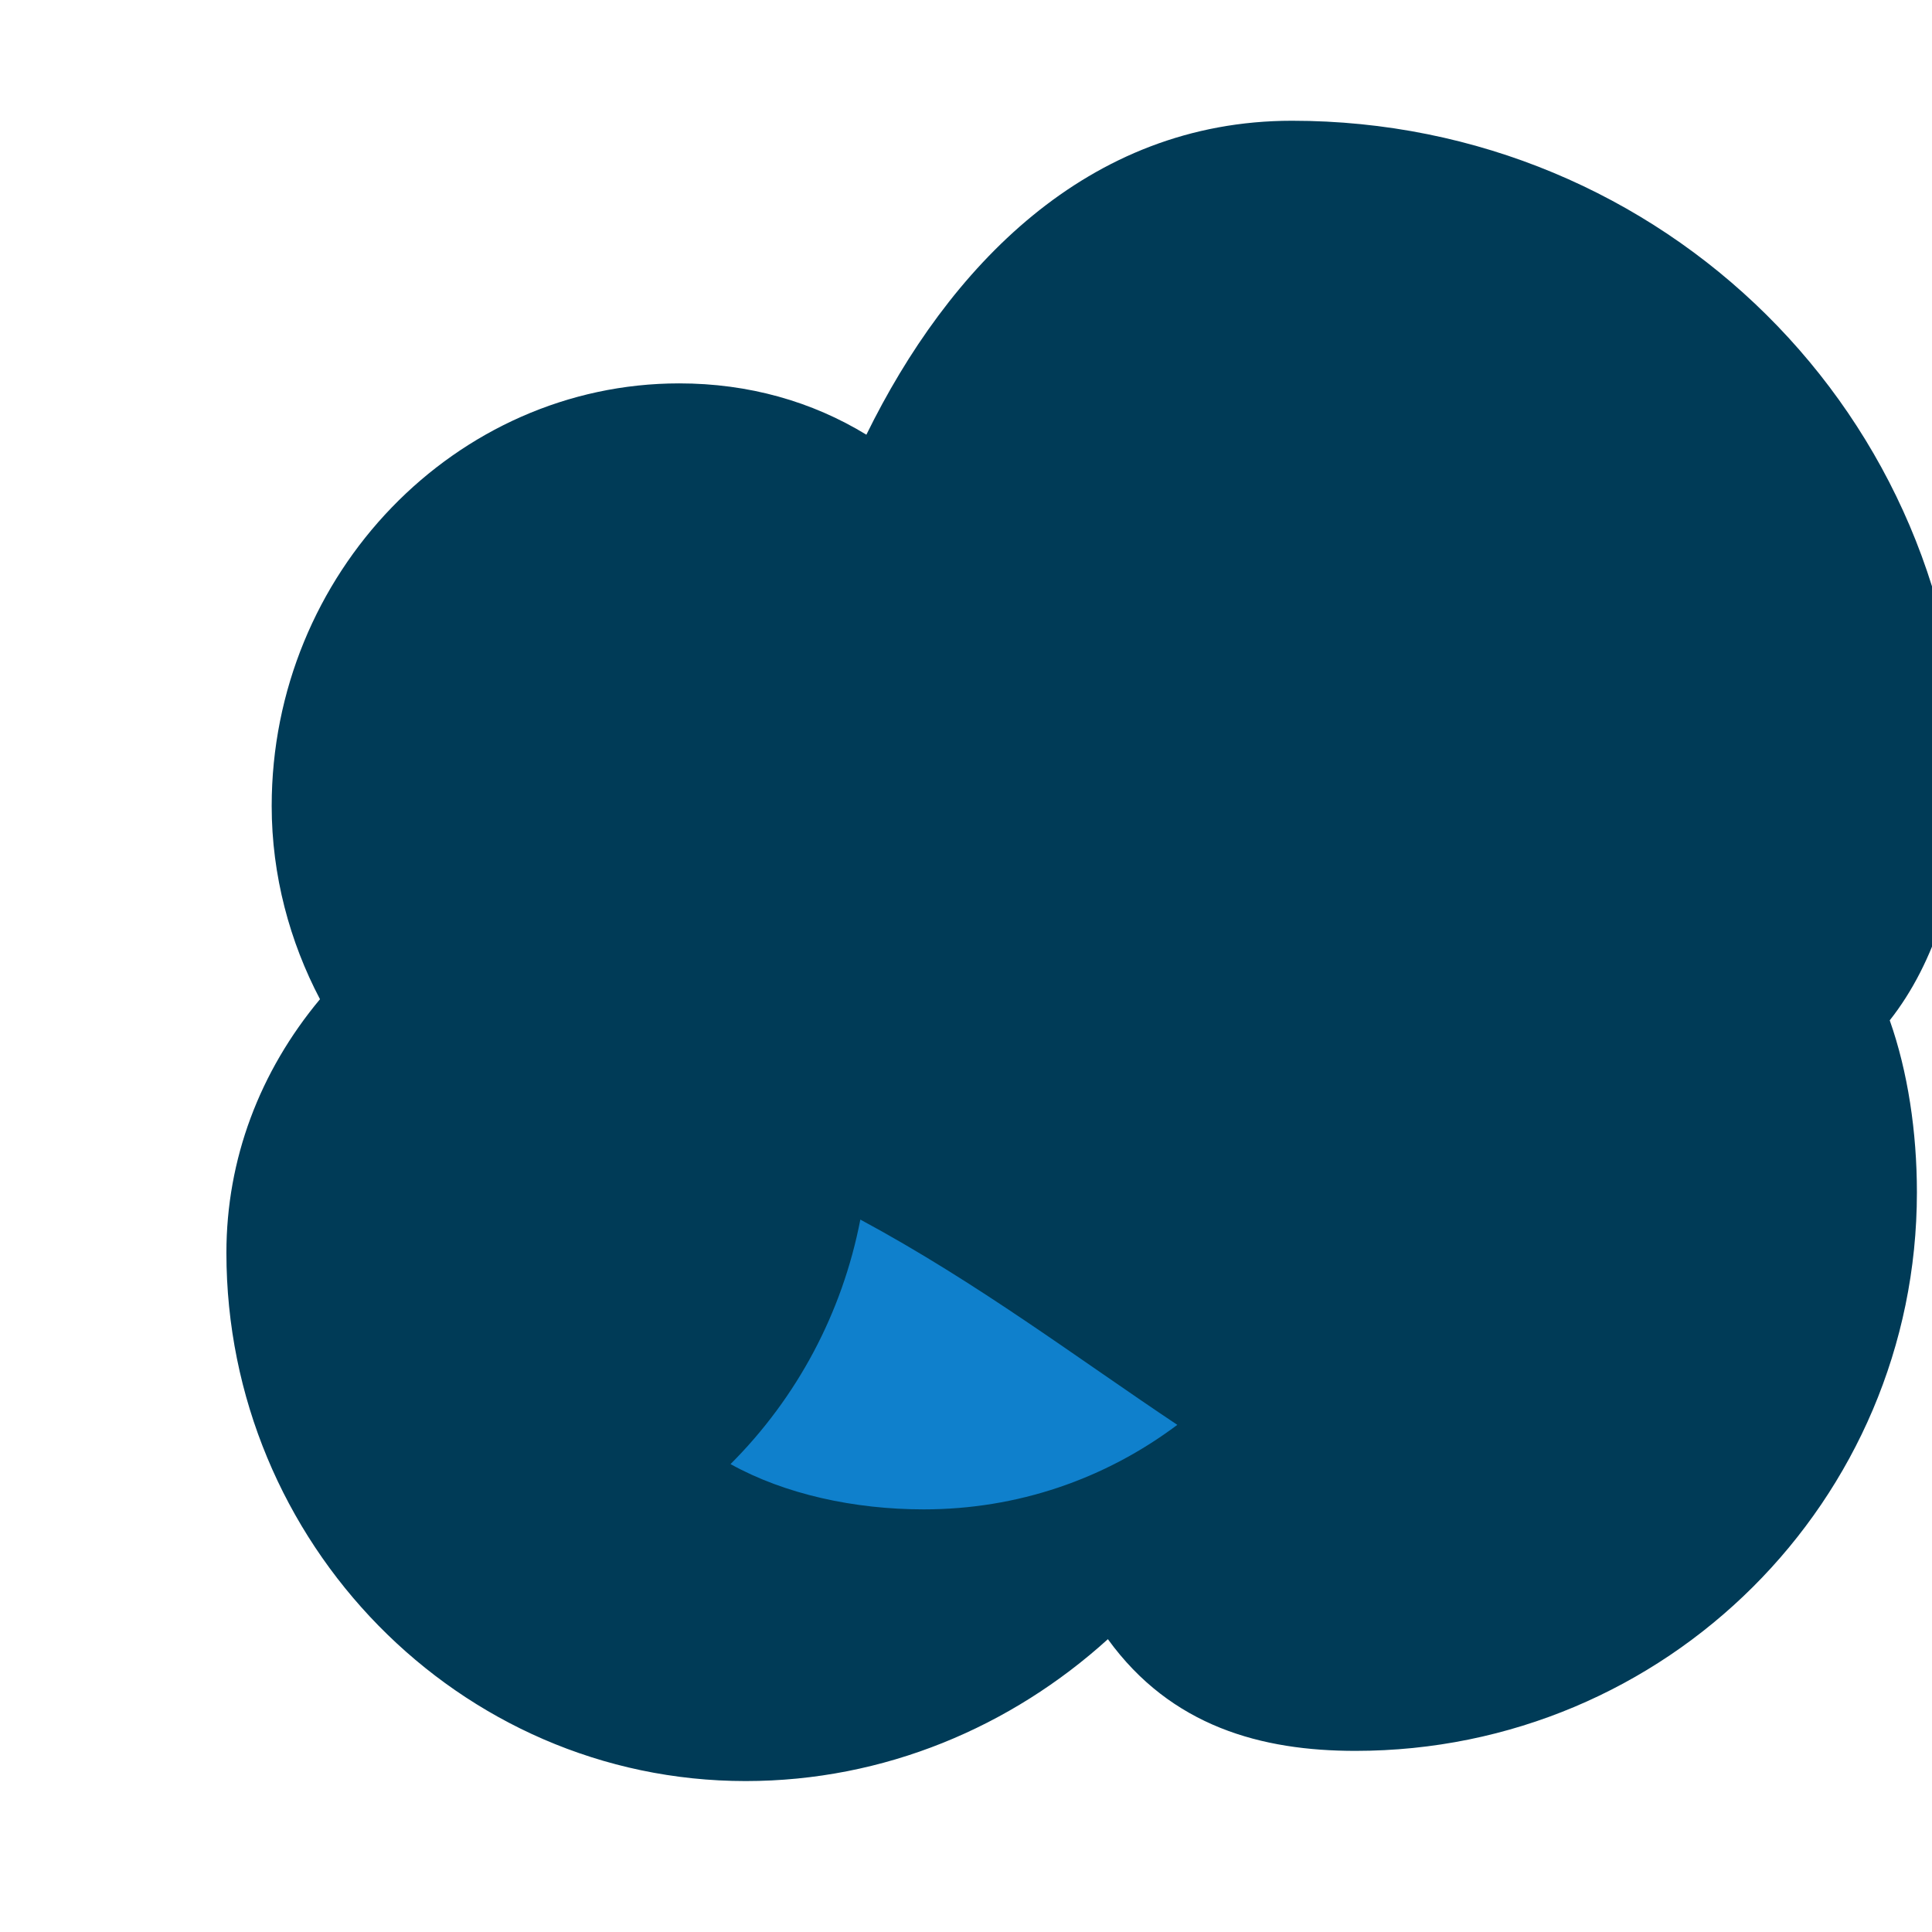
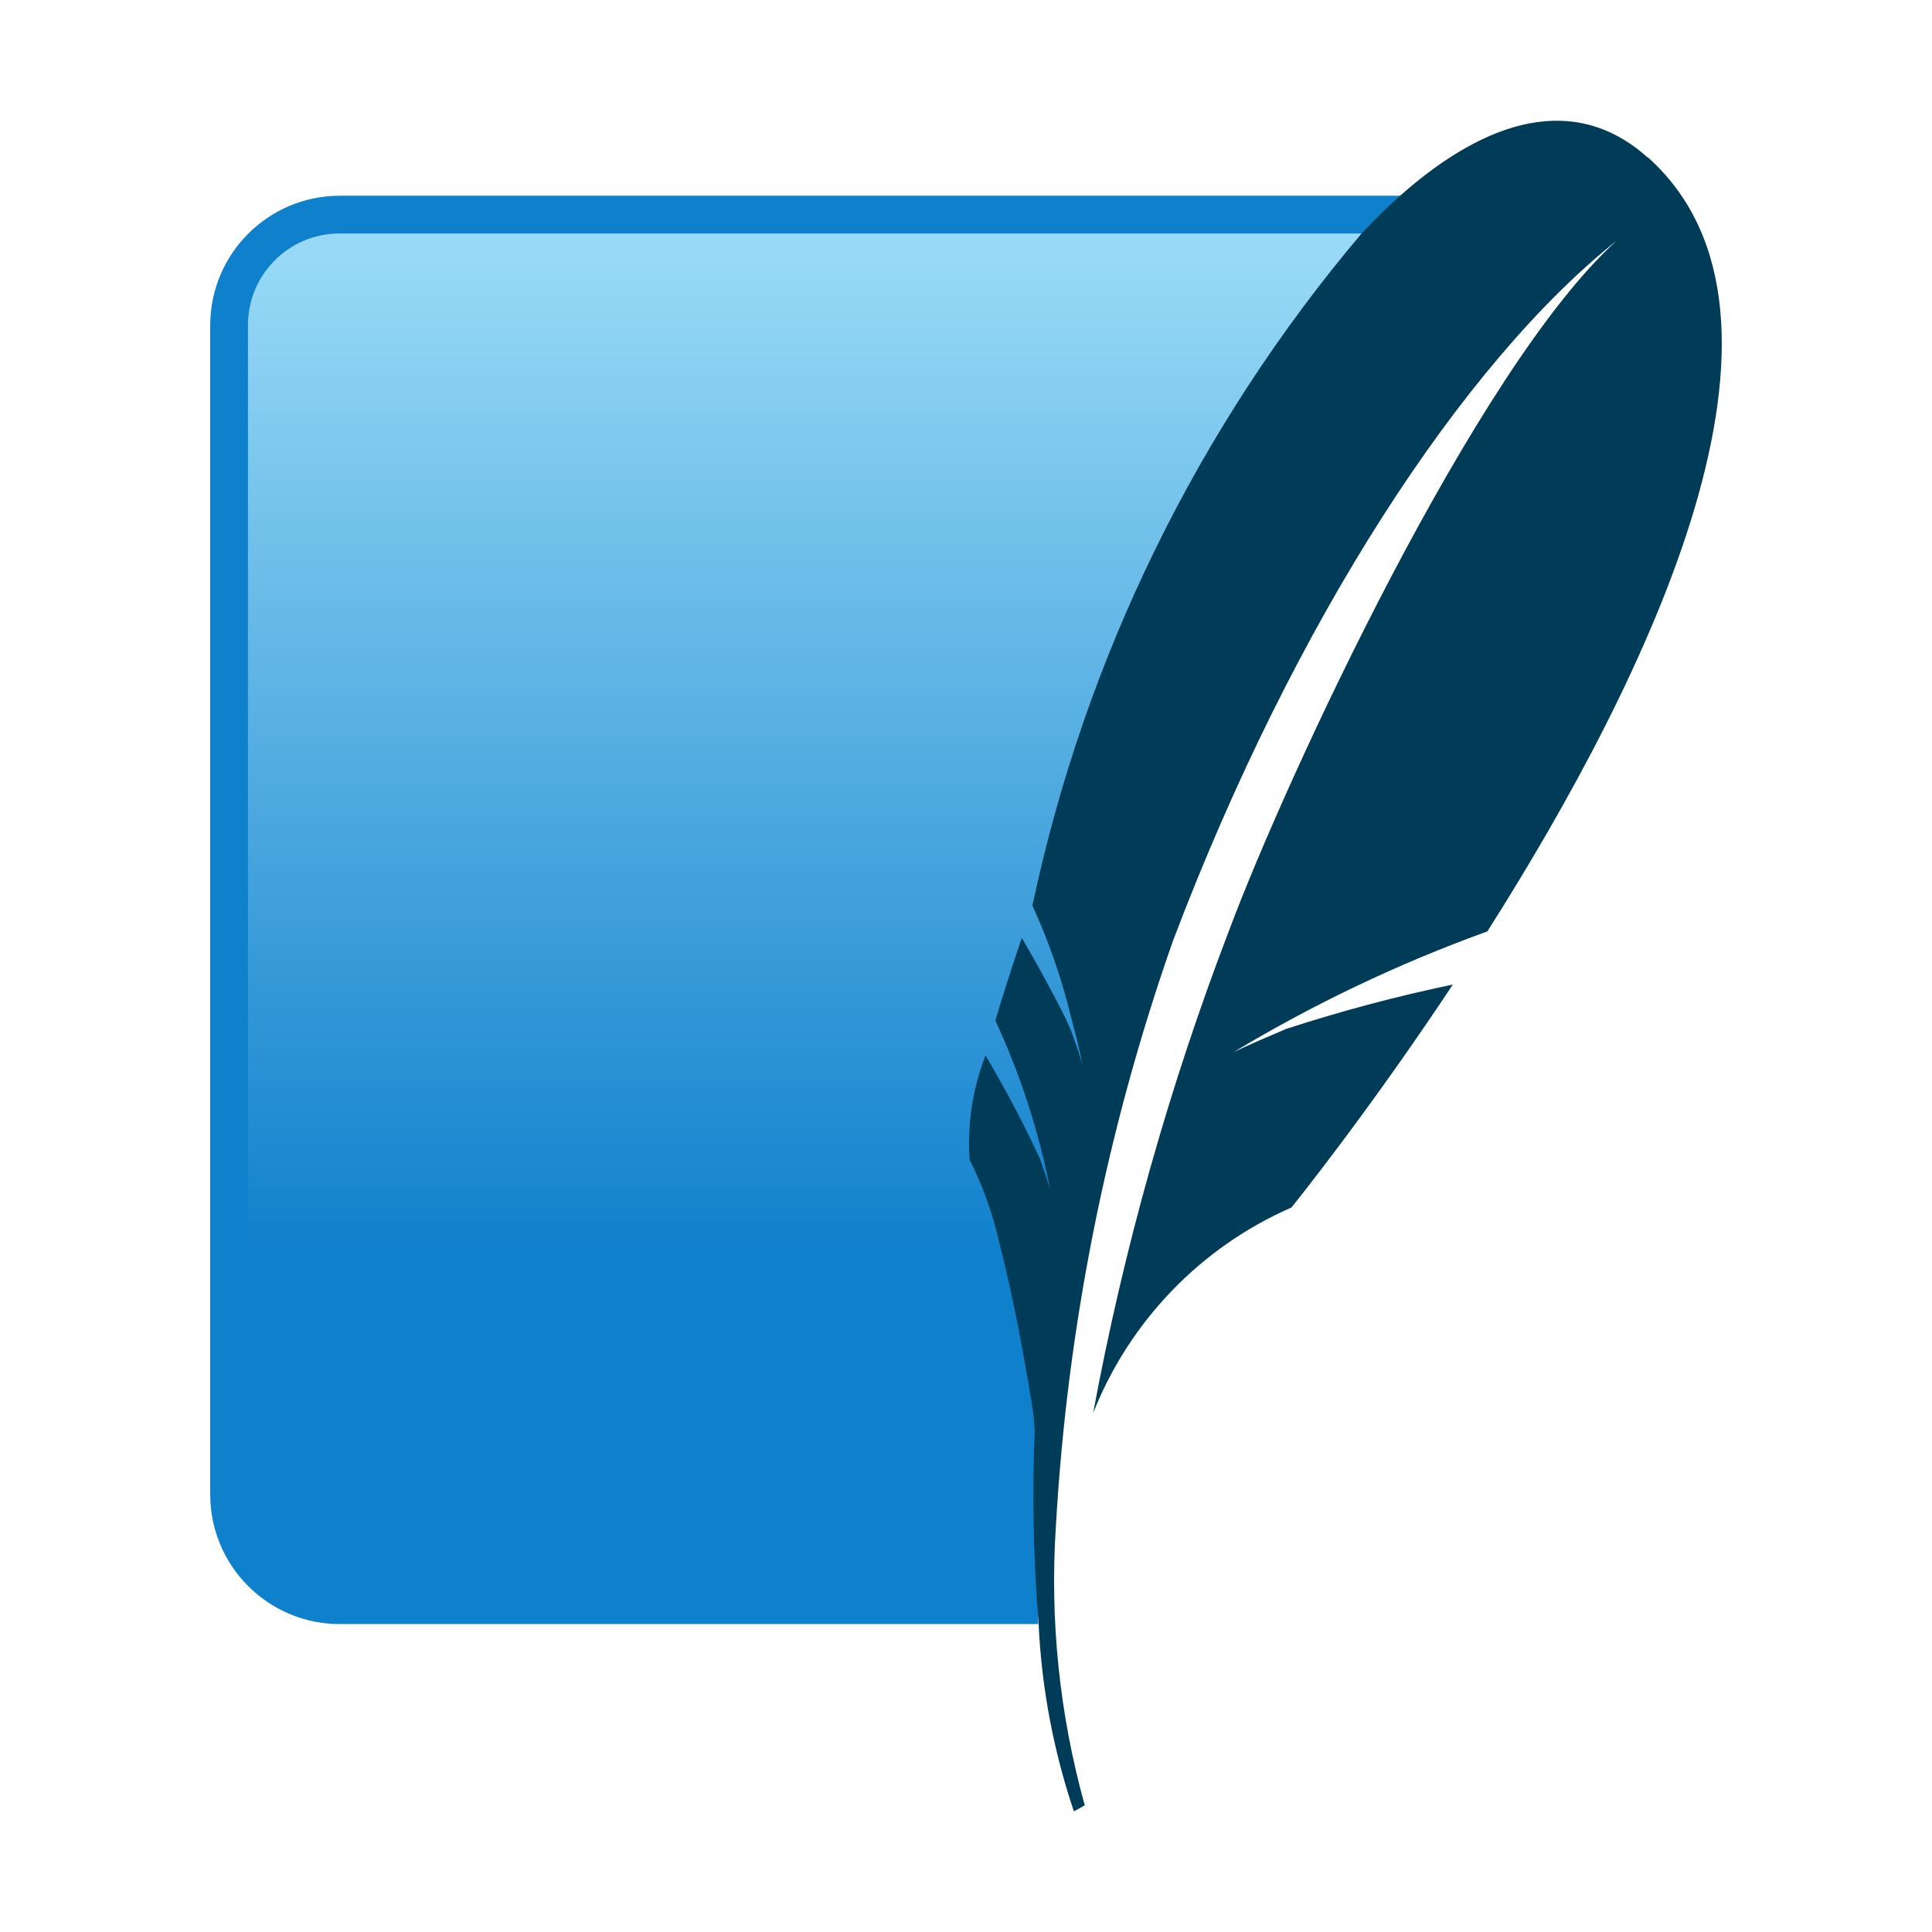
- <svg xmlns="http://www.w3.org/2000/svg" viewBox="0 0 64 64">
-   <path d="M42.8 4C36 4 31.4 8.9 28.7 14.4c-1.8-1.1-3.9-1.7-6.2-1.7C15.1 12.7 9 19 9 26.7c0 2.3.6 4.5 1.6 6.4C8.6 35.5 7.5 38.4 7.5 41.5 7.5 51.1 15.2 59 24.7 59c4.6 0 8.8-1.8 12-4.7C38.8 57.2 41.8 58 44.9 58c10.3 0 18.6-8.3 18.6-18.5 0-2-.3-4-.9-5.7C64.1 31.9 65 29.1 65 26c0-12.2-9.9-22-22.2-22z" fill="#003b57" />
-   <path d="M28.5 40.4c-.6 3.1-2.1 5.9-4.3 8.1C26 49.5 28.3 50 30.6 50c3.1 0 6-1 8.4-2.8-3.3-2.2-6.6-4.7-10.5-6.8z" fill="#0f80cc" />
+ <svg xmlns="http://www.w3.org/2000/svg" width="800px" height="800px" viewBox="0 0 32 32">
+   <defs>
+     <linearGradient id="a" x1="-118.318" y1="45.638" x2="-116.751" y2="45.638" gradientTransform="matrix(0, 11.486, 11.486, 0, -510.889, 1363.307)" gradientUnits="userSpaceOnUse">
+       <stop offset="0" stop-color="#97d9f6" />
+       <stop offset="0.92" stop-color="#0f80cc" />
+       <stop offset="1" stop-color="#0f80cc" />
+     </linearGradient>
+   </defs>
+   <path d="M23.192,3.242H5.623A2.147,2.147,0,0,0,3.482,5.383V24.759A2.147,2.147,0,0,0,5.623,26.9H17.195C17.063,21.142,19.03,9.968,23.192,3.242Z" style="fill:#0f80cc" />
+   <path d="M22.554,3.867H5.623A1.518,1.518,0,0,0,4.107,5.383V23.345a42.01,42.01,0,0,1,13.569-2.684A123.555,123.555,0,0,1,22.554,3.867Z" style="fill:url(#a)" />
+   <path d="M27.29,2.608c-1.2-1.073-2.66-.642-4.1.634-.213.19-.426.4-.638.625A25.4,25.4,0,0,0,17.1,15a10.178,10.178,0,0,1,.634,1.822c.036.14.069.272.1.384.062.265.1.437.1.437s-.022-.083-.113-.346l-.059-.17c-.01-.027-.023-.059-.038-.094-.16-.373-.6-1.16-.8-1.5-.167.493-.315.954-.438,1.371a12.131,12.131,0,0,1,.908,2.8s-.03-.115-.171-.515a19.037,19.037,0,0,0-.9-1.708,4.037,4.037,0,0,0-.264,1.724,6.009,6.009,0,0,1,.493,1.383c.334,1.283.566,2.846.566,2.846s.008.1.02.263a26.145,26.145,0,0,0,.065,3.205,11.362,11.362,0,0,0,.584,3.1l.18-.1a13.859,13.859,0,0,1-.478-4.628,35.269,35.269,0,0,1,1.938-9.688c2.01-5.308,4.8-9.568,7.35-11.6-2.326,2.1-5.474,8.9-6.417,11.418a45.656,45.656,0,0,0-2.254,8A6.211,6.211,0,0,1,21.39,20s1.233-1.521,2.674-3.693a26.206,26.206,0,0,0-2.755.733c-.7.294-.889.394-.889.394a23.939,23.939,0,0,1,4.215-2.007c2.676-4.215,5.592-10.2,2.656-12.824" style="fill:#003b57" />
</svg>
